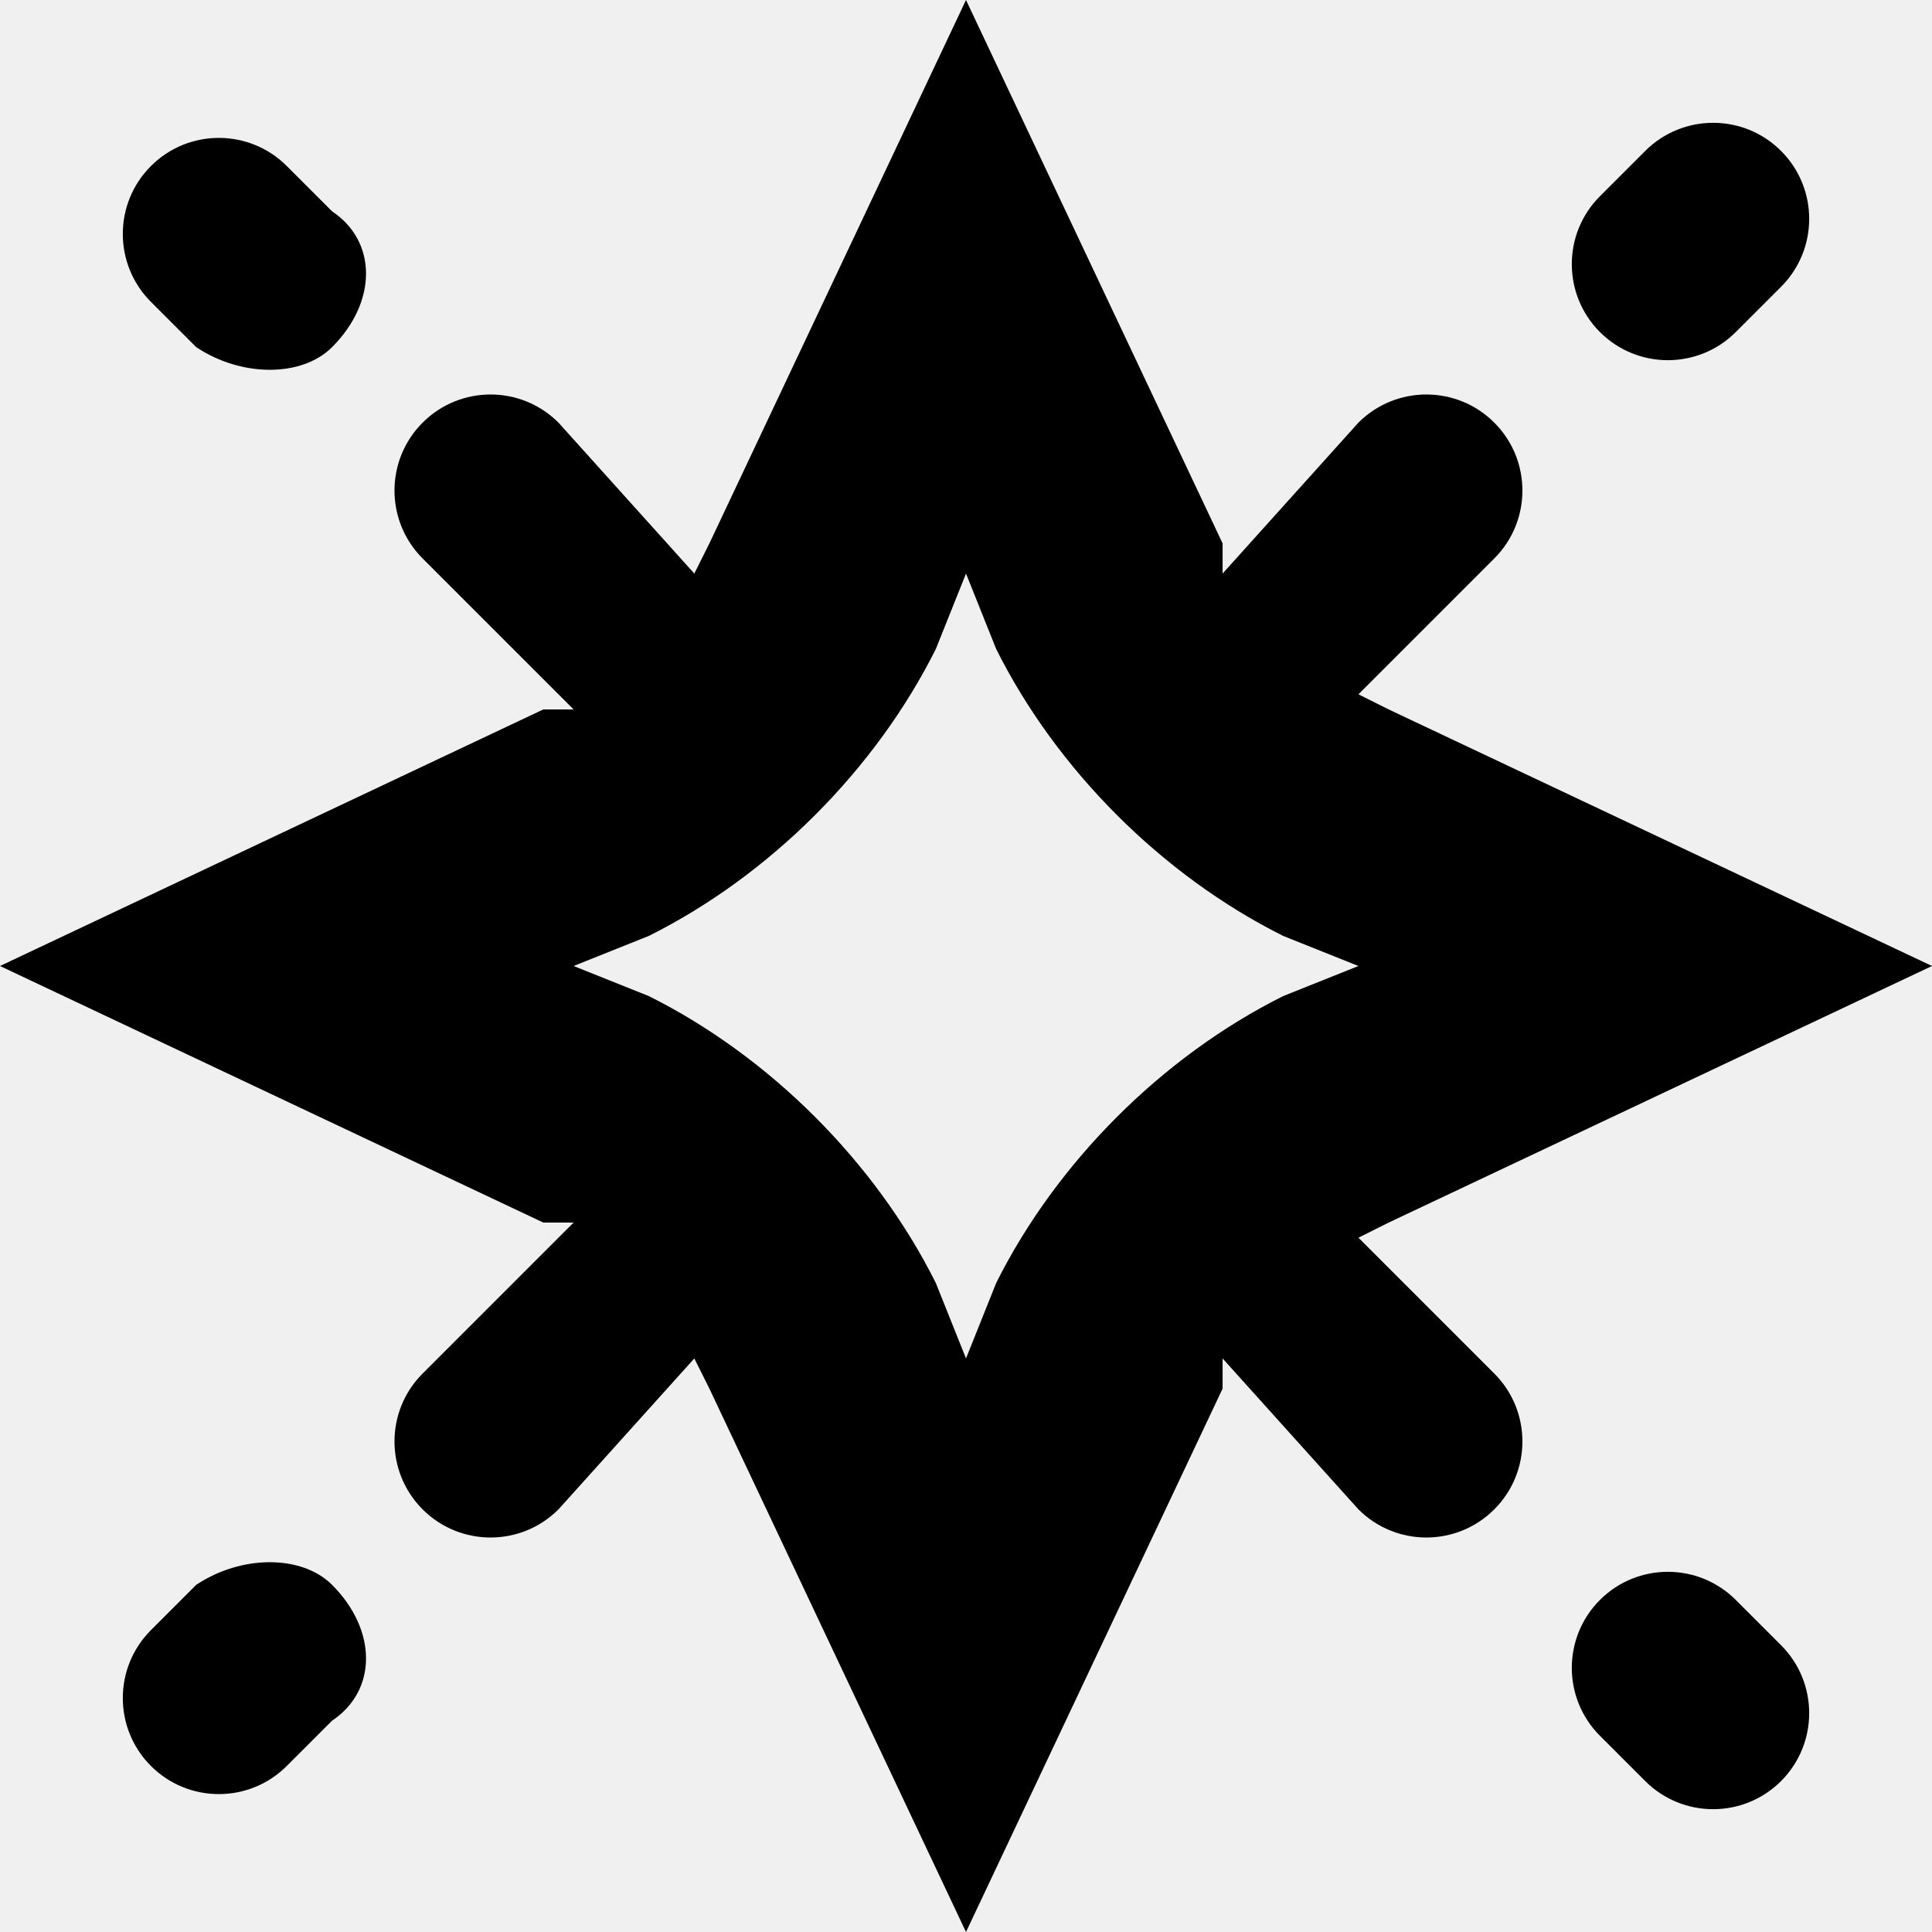
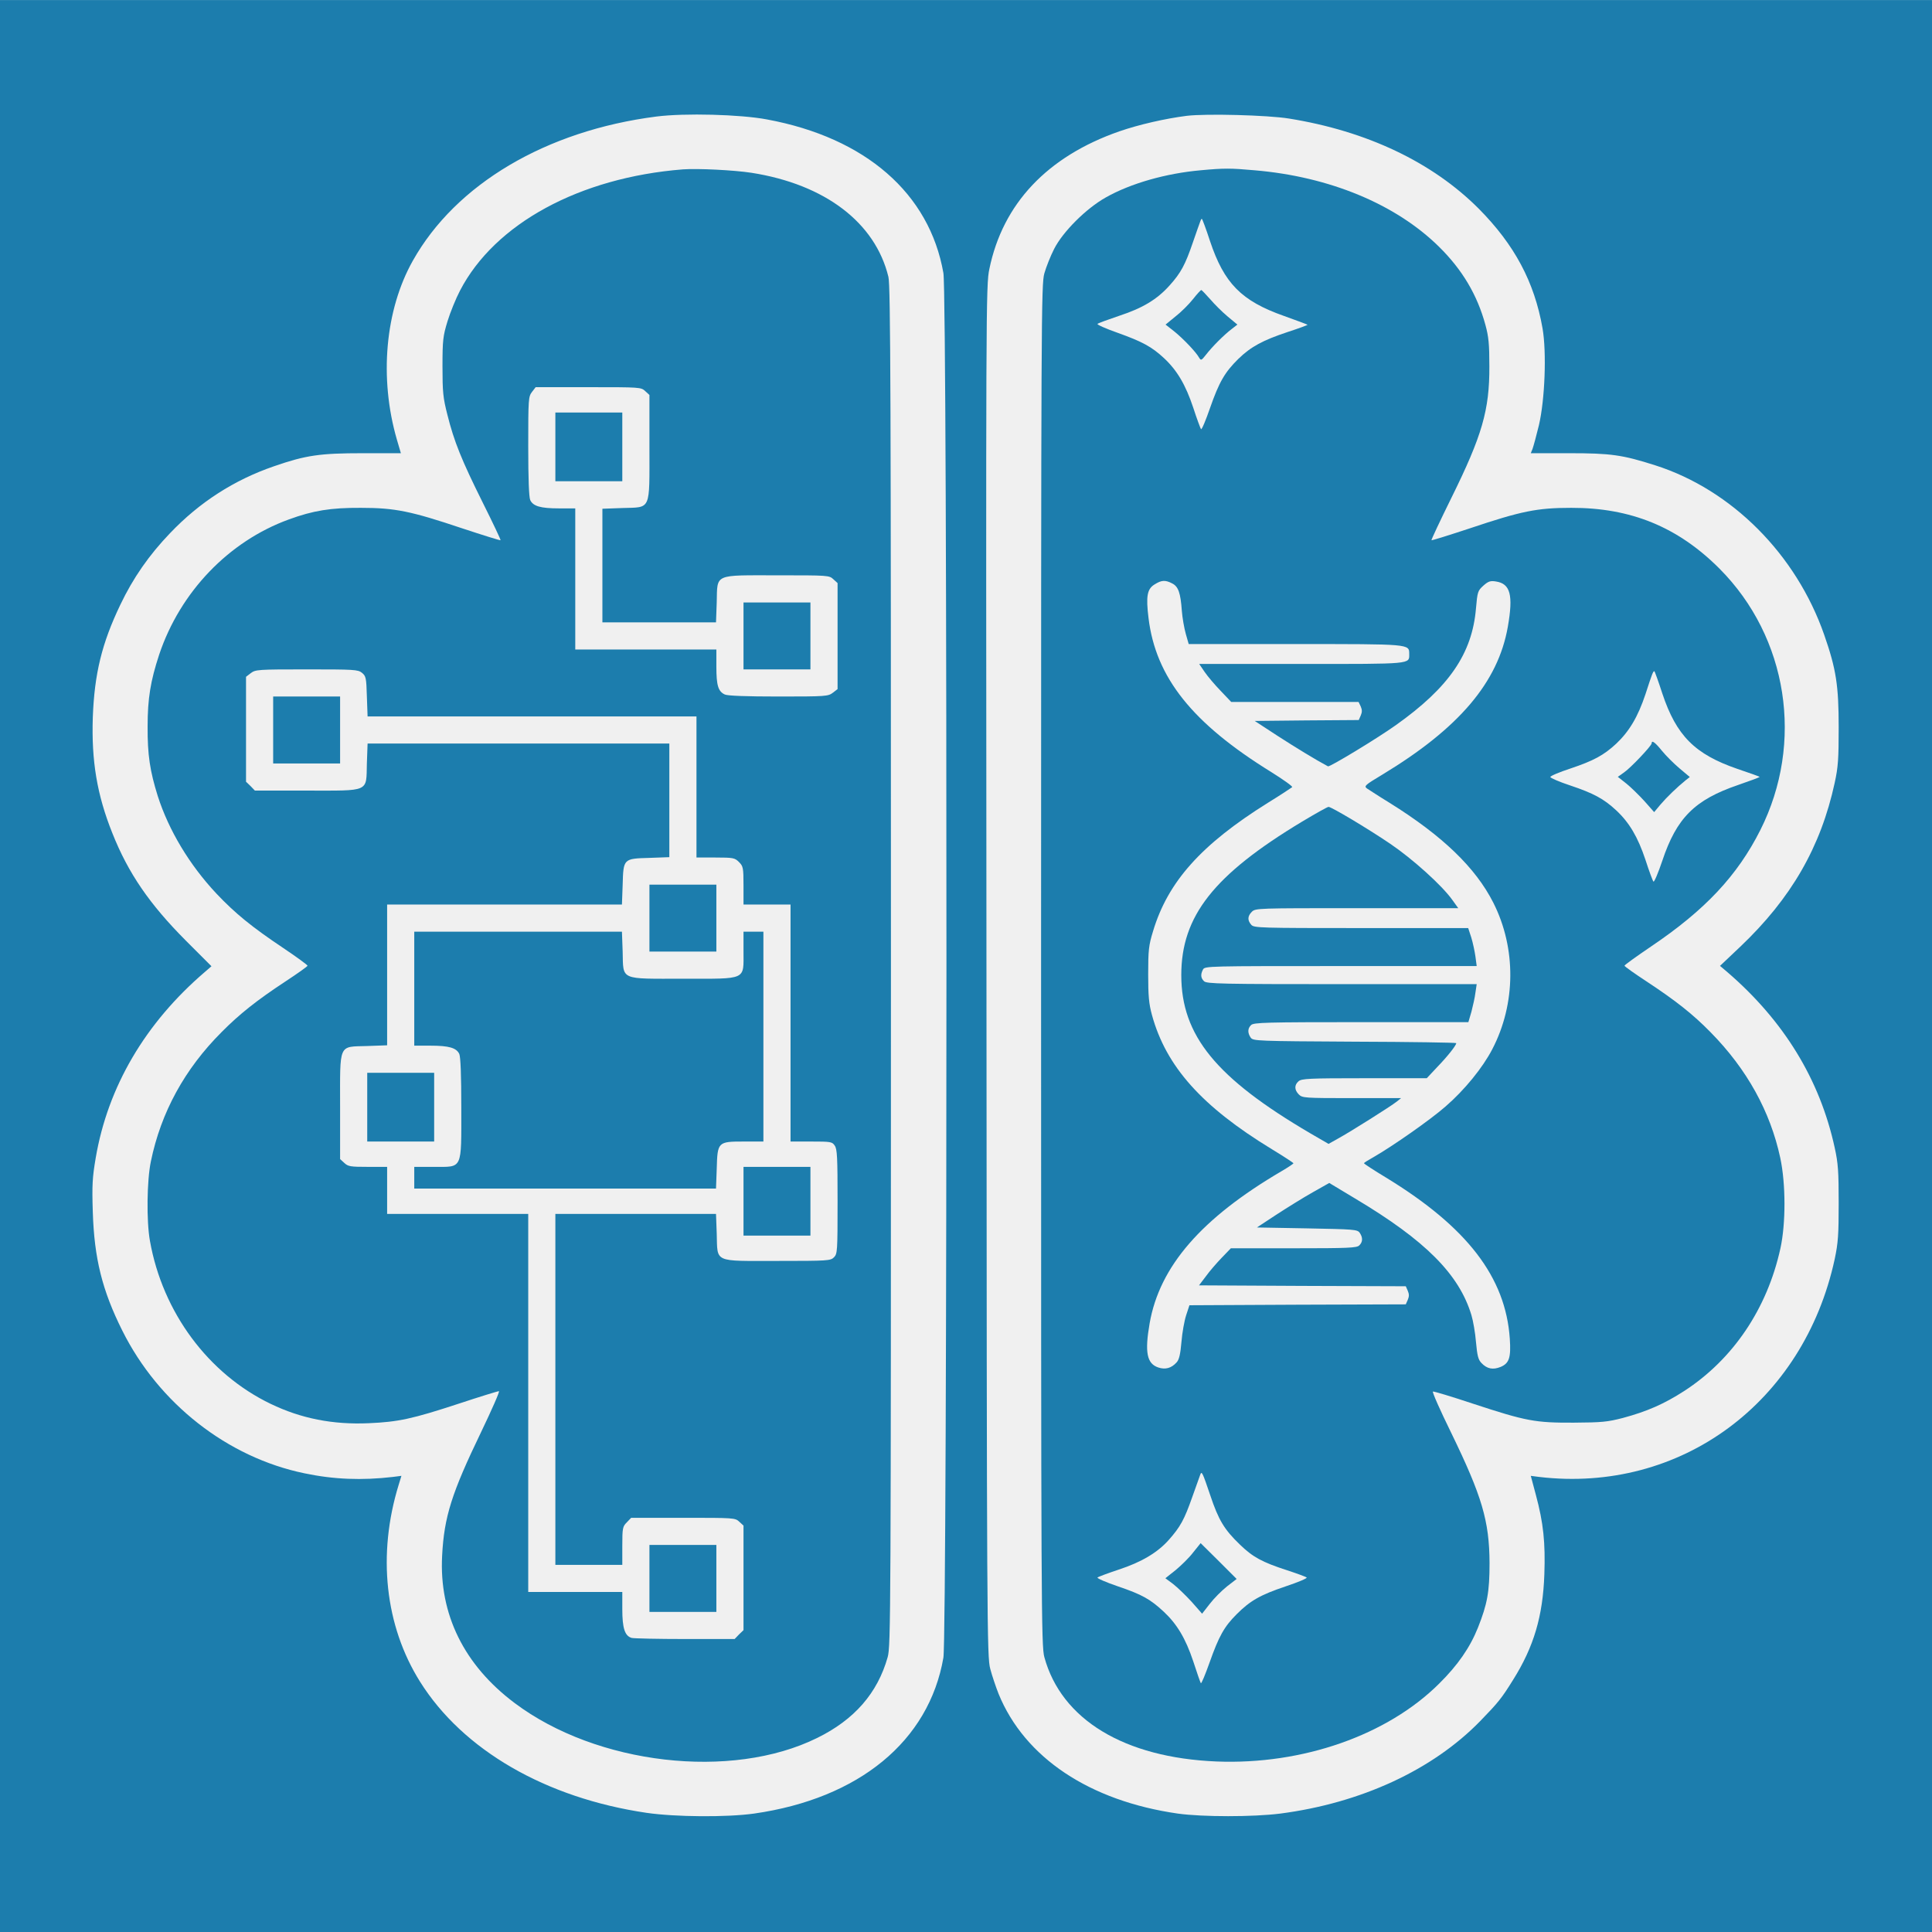
- <svg xmlns="http://www.w3.org/2000/svg" viewBox="0 0 128 128">
-   <path fill-rule="evenodd" d="M81 36 64 0 47 36l-1 2-9-10a6 6 0 0 0-9 9l10 10h-2L0 64l36 17h2L28 91a6 6 0 1 0 9 9l9-10 1 2 17 36 17-36v-2l9 10a6 6 0 1 0 9-9l-9-9 2-1 36-17-36-17-2-1 9-9a6 6 0 1 0-9-9l-9 10v-2Zm-17 2-2 5c-4 8-11 15-19 19l-5 2 5 2c8 4 15 11 19 19l2 5 2-5c4-8 11-15 19-19l5-2-5-2c-8-4-15-11-19-19l-2-5Z" clip-rule="evenodd" />
-   <path d="M118 19a6 6 0 0 0-9-9l-3 3a6 6 0 1 0 9 9l3-3Zm-96 4c-2 2-6 2-9 0l-3-3a6 6 0 1 1 9-9l3 3c3 2 3 6 0 9Zm0 82c-2-2-6-2-9 0l-3 3a6 6 0 1 0 9 9l3-3c3-2 3-6 0-9Zm96 4a6 6 0 0 1-9 9l-3-3a6 6 0 1 1 9-9l3 3Z" />
-   <style>path{fill:#000}@media (prefers-color-scheme:dark){path{fill:#fff}}</style>
+ <svg xmlns="http://www.w3.org/2000/svg" version="1.1" id="Layer_1" x="0px" y="0px" viewBox="0 0 251.5 251.5" style="enable-background:new 0 0 251.5 251.5;" xml:space="preserve">
+   <style type="text/css">
+ 	.st0{fill:#1c7dad;}
+ </style>
+   <g transform="matrix(.023549 0 0 -.023549 0 251.51)">
+     <path class="st0" d="M3590,1955v-185h370v370h-370V1955z M4110,4040v-190h370v380h-370V4040z M2030,4560v-190h370v380h-370V4560z    M2290,5215v-315h89c103,0,144-12,160-46c7-17,11-115,11-298c0-345,9-326-151-326h-109v-120h1668l4,109c4,149,6,151,150,151h108   v1160h-110v-108c0-162,22-152-332-152c-355,0-332-11-336,149l-4,111H2290V5215z M3590,5605v-185h370v370h-370V5605z M1510,6645   v-185h370v370h-370V6645z M4110,7165v-185h370v370h-370V7165z M3070,8210v-190h370v380h-370V8210z M3775,9744   c-571-45-1040-300-1232-670c-23-44-54-120-69-169c-25-82-28-105-28-250c0-141,3-173,27-267c37-148,78-250,196-487   c56-112,100-205,98-207s-98,28-213,66c-283,95-371,113-559,113c-166,1-264-15-398-64c-333-121-601-401-717-747   c-48-146-64-243-64-397c-1-158,13-247,56-385c61-190,175-380,324-539c104-110,196-185,371-302c73-49,133-93,133-97s-55-43-122-87   c-158-104-254-180-353-280c-204-204-335-443-391-715c-22-104-25-331-5-440c70-394,322-734,667-900c168-81,344-116,543-107   c163,7,241,24,497,108c115,38,215,69,222,69c6,0-39-102-99-227c-162-336-204-467-215-683c-17-323,121-604,401-814   c454-341,1198-427,1672-193c206,101,334,248,390,447c17,62,18,214,18,3820c0,3122-2,3764-14,3810c-73,300-350,511-756,575   C4058,9740,3856,9750,3775,9744z M3567,8518l23-21v-288c0-356,11-332-149-337l-111-4v-628h628l4,111c4,160-19,149,336,149   c280,0,286,0,309-22l23-21v-586l-26-20c-26-20-39-21-300-21c-179,0-281,4-297,11c-37,17-47,50-47,154v95h-780v780h-89   c-103,0-144,12-160,46c-7,17-11,115-11,298c0,261,1,274,21,300l20,26h292C3538,8540,3544,8540,3567,8518z M2001,6961   c22-18,24-28,27-130l4-111h1818v-780h105c99,0,107-2,130-25s25-31,25-130v-105h260V4370h114c107,0,116-1,130-22c14-19,16-66,16-310   c0-275-1-289-20-308s-33-20-313-20c-357,0-330-12-335,151l-4,109h-888V2030h370v105c0,99,2,107,25,130l24,25h287   c282,0,288,0,311-22l23-21v-578l-25-24l-24-25h-273c-150,0-283,3-296,6c-38,11-52,53-52,159v95h-520v2090h-780v260h-107   c-96,0-109,2-130,22l-23,21v288c0,356-11,332,149,337l111,4v778h1298l4,110c4,144,4,144,148,148l110,4v628H2032l-4-111   c-4-160,19-149-335-149h-284l-24,25l-25,24v580l26,20c26,20,39,21,309,21C1958,6980,1979,6979,2001,6961z M0,5340V0h10680v10680H0   V5340z M4240,10020c545-101,898-409,975-849c23-127,22-7526,0-7654c-80-462-467-779-1047-862c-151-21-433-19-593,4   c-558,82-1016,347-1253,725c-194,309-237,703-118,1089l15,49l-47-6c-171-20-327-14-489,20c-426,88-806,386-1007,789   c-111,222-155,399-163,655c-5,150-2,193,16,299c67,394,274,746,603,1028l37,32l-143,143c-199,200-317,371-405,593   c-85,212-116,400-108,640c9,241,50,409,152,622c71,149,159,275,275,396c163,171,354,294,575,370c176,61,254,72,490,72h211l-22,75   c-99,341-65,717,88,989c238,424,737,719,1346,797C3785,10056,4092,10048,4240,10020z M7125,10025c430-69,793-241,1050-499   c197-199,307-404,352-661c23-133,13-394-20-535c-14-58-30-116-35-130l-10-25h212c231,0,294-9,476-67c423-135,779-492,934-937   c66-189,80-280,80-511c0-175-3-220-22-307c-77-355-240-638-522-906l-112-106l39-33c314-270,513-595,595-972c19-86,22-132,22-306   c0-175-3-220-22-310c-172-794-853-1296-1634-1204l-46,6l28-105c42-156,53-264,47-439c-8-231-58-401-173-584c-64-103-82-125-182-228   c-263-270-659-453-1105-511c-150-19-429-19-566,0c-488,70-847,309-991,662c-15,38-36,100-46,138c-18,68-19,203-21,3858   c-3,3681-3,3791,16,3880c74,361,320,622,718,761c110,38,255,71,373,86C6668,10053,7007,10044,7125,10025z" />
+     <path class="st0" d="M6637,9739c-191-17-386-72-524-150c-109-61-238-190-286-285c-20-39-44-100-54-135c-17-61-18-218-18-3824   c0-3563,1-3763,18-3825c94-345,441-556,952-577c475-19,944,145,1231,431c103,102,170,199,214,309c52,131,64,198,64,357   c-1,233-42,370-212,720c-61,124-106,226-101,228c4,2,104-28,221-67c295-97,345-106,558-105c155,1,186,4,271,26   c134,36,229,78,339,149c270,175,459,455,532,789c30,137,30,356-1,500c-55,256-184,490-385,694c-98,100-193,175-354,281   c-67,44-122,83-122,87s67,52,148,107c298,201,476,391,603,643c243,483,152,1065-225,1444c-230,231-491,338-821,337   c-188,0-276-18-559-113c-115-38-211-68-213-66s47,106,109,232c171,346,212,487,211,729c0,123-4,165-22,230c-45,165-127,304-257,432   c-239,235-605,387-1019,422C6802,9751,6766,9751,6637,9739z M6689,9347c78-233,173-330,408-413c70-25,129-47,131-49   c2-1-48-20-110-40c-138-46-203-81-273-149c-75-74-106-128-156-271c-24-69-46-122-50-117c-3,4-23,57-43,119c-42,126-89,206-162,274   c-68,63-120,91-257,140c-65,23-115,45-110,49c4,4,59,24,121,45c128,42,208,90,277,167c63,70,87,115,129,238c48,138,45,130,50,130   C6646,9470,6667,9415,6689,9347z M6480,7455c34-17,46-53,53-151c3-39,13-96,22-128l16-56h587c639,0,632,1,632-55c0-57,19-55-596-55   h-565l30-44c17-25,57-72,89-105l58-61h704l12-25c8-19,8-31,0-50l-11-25l-288-2l-287-3l124-81c99-64,215-135,281-170   c9-5,273,155,374,227c295,209,423,396,444,646c8,92,10,98,41,126c27,24,39,28,69,23c80-12,97-74,66-251c-54-306-269-560-694-817   c-95-57-102-63-85-76c11-7,67-44,126-80c292-182,475-358,573-552c127-251,125-559-6-810c-53-102-153-225-258-316   c-84-74-295-221-398-280c-29-16-53-31-53-34s55-39,123-80c447-273,660-550,683-890c7-104-3-136-51-156c-42-17-75-11-106,22   c-18,19-23,41-30,116c-4,51-16,118-25,148c-68,226-254,413-643,645l-143,86l-92-52c-50-28-140-84-200-123l-108-71l277-5   c259-5,278-6,291-24c18-26,18-51-2-70c-13-14-60-16-363-16h-347l-50-52c-28-29-68-75-88-103l-38-50l571-3l572-2l11-25   c8-19,8-31,0-50l-11-25l-598-2l-598-3l-18-55c-10-30-22-97-26-147c-6-70-13-99-27-114c-29-32-62-41-101-28c-63,21-76,83-48,244   c55,315,286,581,729,841c36,21,66,41,66,44c-1,3-54,38-120,78c-387,236-584,457-662,741c-17,62-21,105-21,226c0,133,3,160,27,238   c82,273,266,479,634,709c70,43,130,83,135,87c4,4-48,41-115,83c-437,270-639,523-679,851c-15,121-8,162,34,187   C6421,7474,6442,7475,6480,7455z M9189,6847c78-234,180-336,415-417c66-22,121-42,123-44s-52-22-119-45c-240-82-340-182-419-419   c-23-68-45-120-49-115c-4,4-24,58-44,120c-42,126-89,206-162,274c-69,64-125,94-253,137c-61,20-111,42-111,47c0,6,50,27,111,47   c128,43,184,73,253,137c72,68,120,148,162,274c37,114,42,127,49,127C9147,6970,9167,6915,9189,6847z M6690,2415   c46-138,78-190,163-272c72-70,123-98,262-143c55-18,104-36,108-40c5-4-47-26-116-49c-140-47-196-79-271-154c-69-69-98-121-150-268   c-24-67-45-118-48-113s-22,59-42,121c-42,126-90,206-163,274c-74,69-120,95-253,140c-67,23-118,45-113,49c4,4,58,24,118,44   c125,41,214,94,276,164c64,72,86,113,129,235c22,61,42,118,45,126C6643,2550,6647,2542,6690,2415z" />
+     <path class="st0" d="M6595,9027c-23-29-66-72-97-96l-55-45l46-36c50-40,121-114,139-146c11-18,13-17,39,16c35,45,99,109,141,141   l32,25l-54,45c-30,25-73,68-96,95c-24,27-46,50-49,51S6617,9055,6595,9027z" />
+     <path class="st0" d="M7197,6138c-488-294-667-522-667-848c0-334,192-569,714-875l100-58l50,28c73,40,296,181,326,205l25,20h-272   c-260,0-274,1-293,20c-25,25-26,52-2,73c17,15,57,17,364,17h345l59,63c57,59,104,119,104,131c0,3-252,7-561,8c-542,3-561,4-575,22   c-18,26-18,51,2,70c14,14,83,16,608,16h593l17,58c8,31,19,79,22,105l7,47h-746c-664,0-747,2-761,16c-19,18-20,38-6,65   c10,19,29,19,762,19h751l-7,53c-4,28-14,76-23,105l-17,52h-591c-561,0-593,1-608,18c-22,25-21,48,3,72c20,20,33,20,581,20h560   l-33,46c-57,80-219,226-343,310c-127,86-325,204-341,204C7338,6220,7272,6183,7197,6138z" />
+     <path class="st0" d="M9130,6571c0-13-115-135-153-161l-34-24l47-37c26-21,71-65,101-98l53-60l35,42c35,41,92,96,139,134l23,18   l-57,48c-31,26-75,70-97,97C9149,6577,9130,6591,9130,6571z" />
+     <path class="st0" d="M6596,2099c-21-28-65-71-96-97l-58-46l43-32c23-18,69-62,102-98l58-66l43,55c23,30,66,73,95,96l53,41l-99,99   c-54,54-100,99-100,99C6636,2149,6618,2126,6596,2099z" />
+   </g>
</svg>
